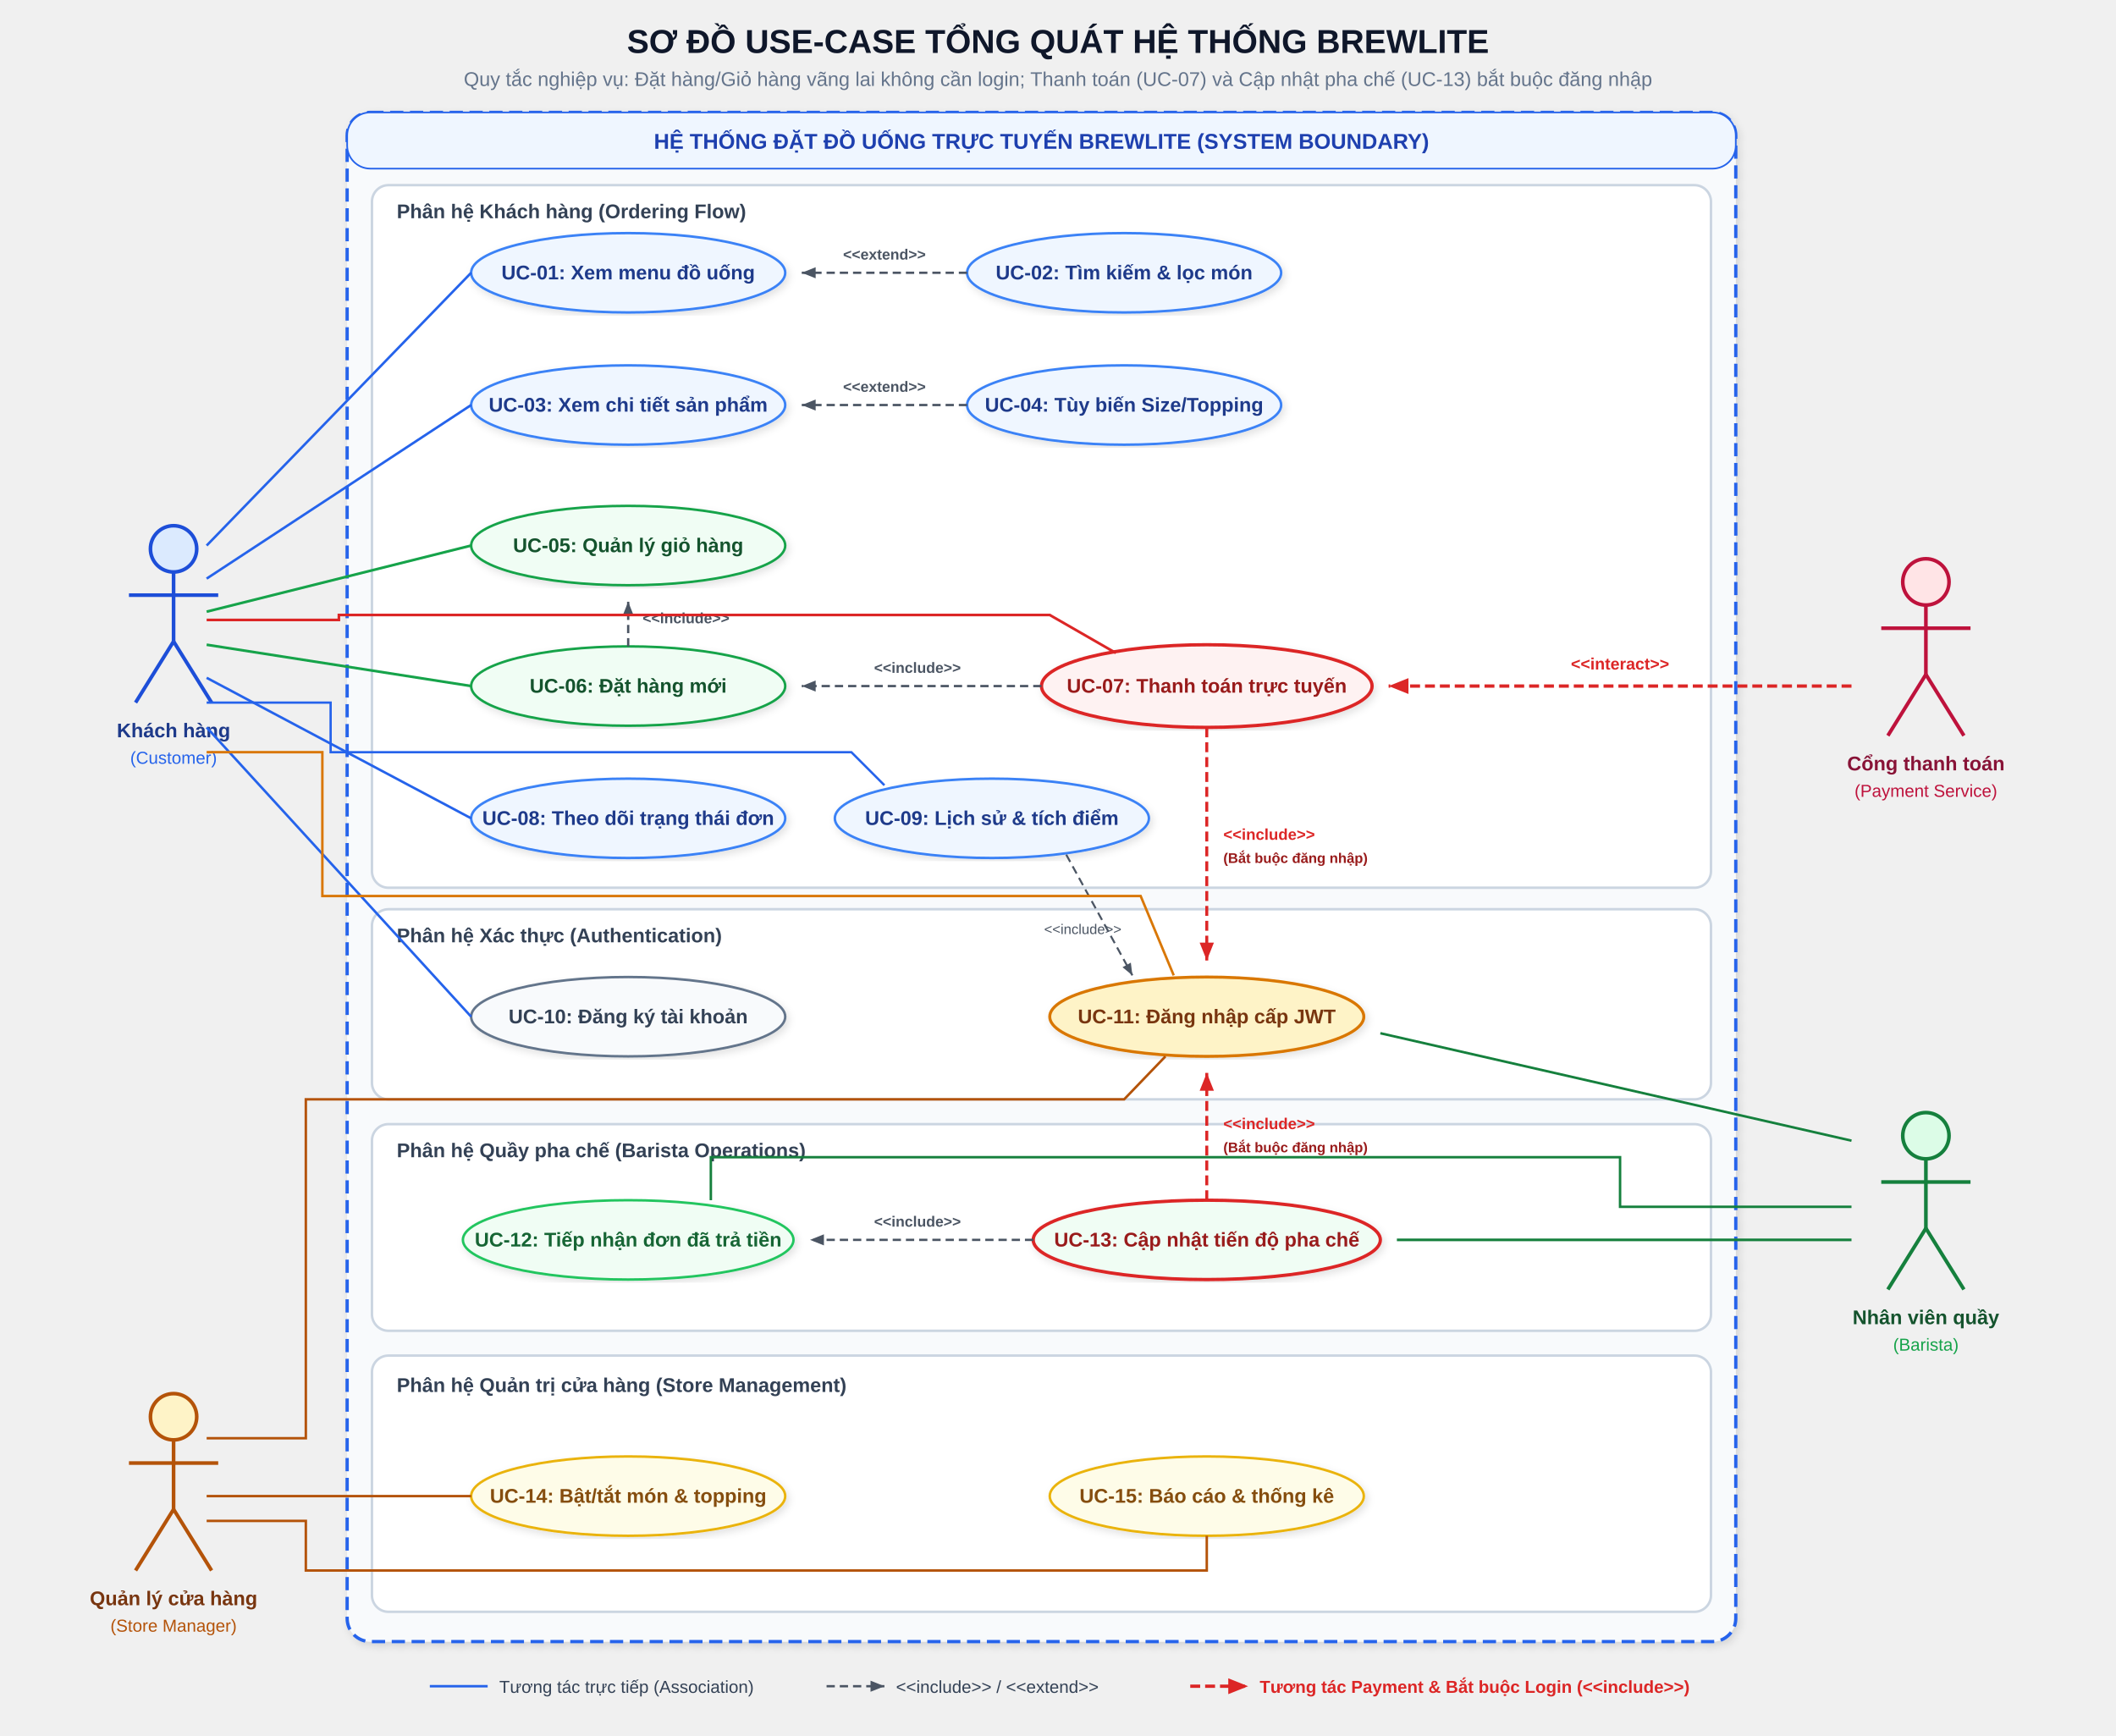
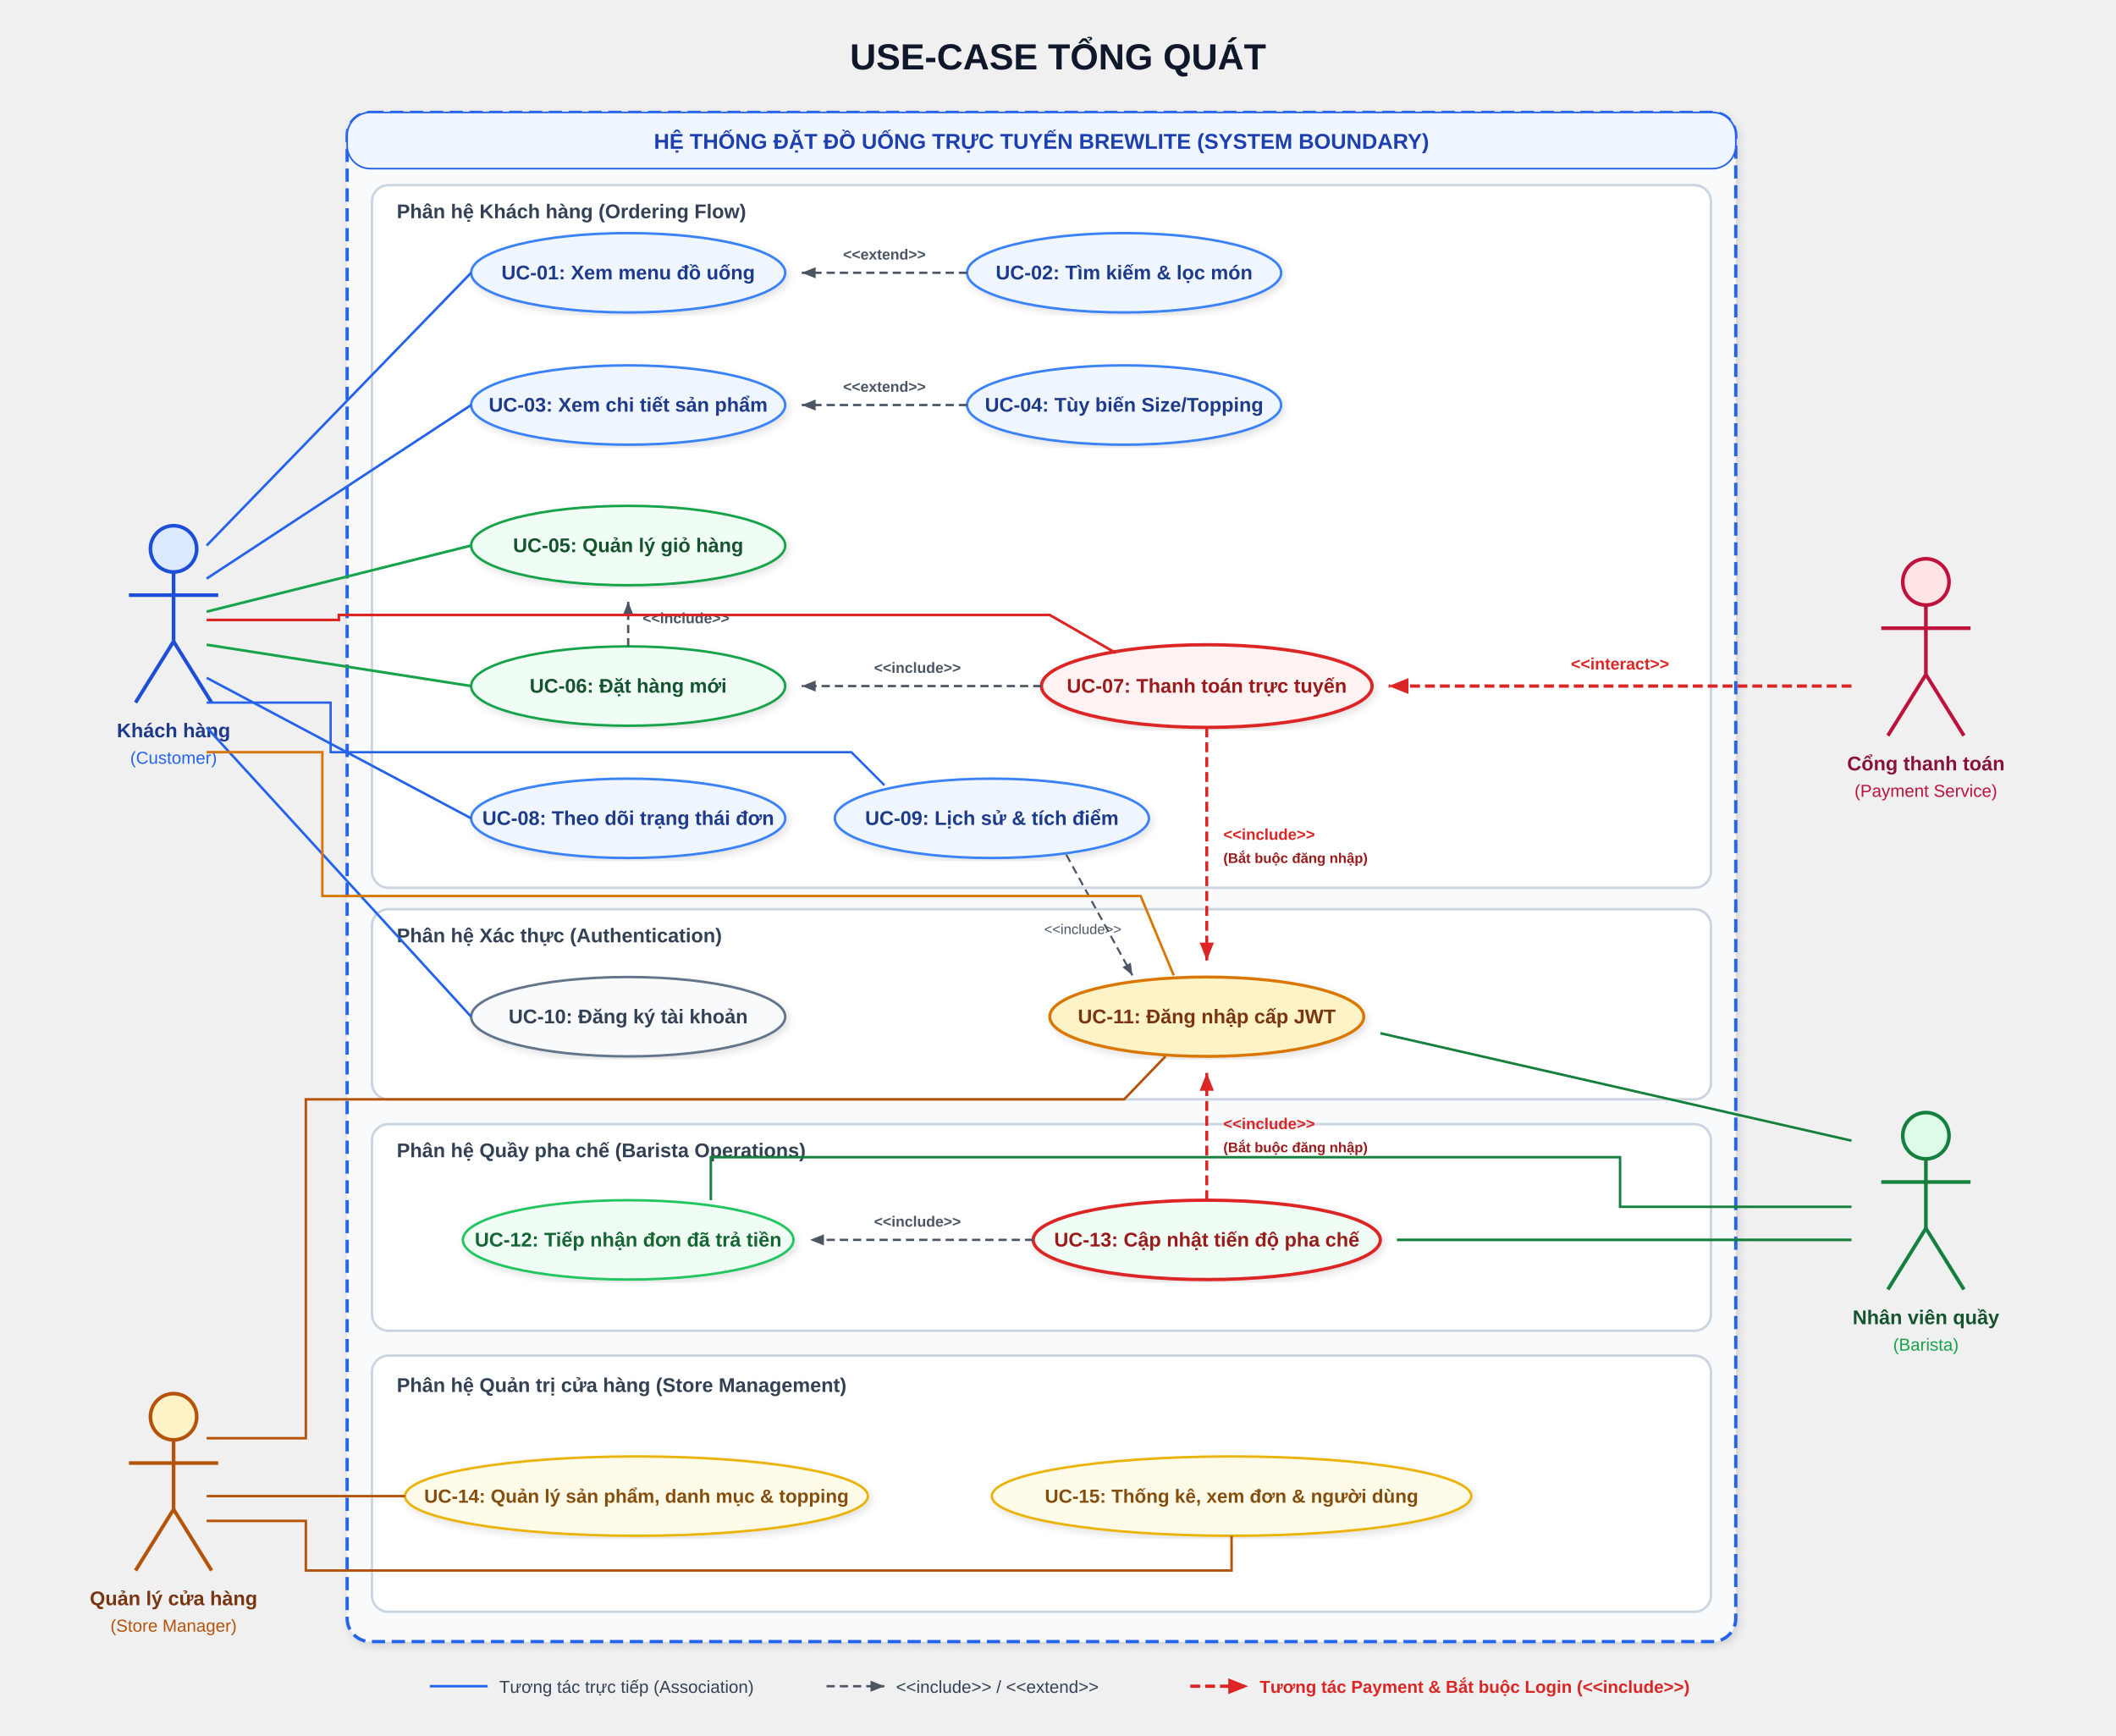
<svg xmlns="http://www.w3.org/2000/svg" viewBox="0 0 1280 1050" width="100%" height="100%" style="background:#ffffff; font-family:'Segoe UI', Arial, sans-serif;">
  <defs>
    <marker id="arrow-blue" viewBox="0 0 10 10" refX="10" refY="5" markerWidth="6" markerHeight="6" orient="auto-start-reverse">
      <path d="M 0 1 L 10 5 L 0 9 z" fill="#2563EB" />
    </marker>
    <marker id="arrow-dash" viewBox="0 0 10 10" refX="10" refY="5" markerWidth="6" markerHeight="6" orient="auto-start-reverse">
      <path d="M 0 1 L 10 5 L 0 9 z" fill="#4B5563" />
    </marker>
    <marker id="arrow-red-dash" viewBox="0 0 10 10" refX="10" refY="5" markerWidth="6" markerHeight="6" orient="auto-start-reverse">
      <path d="M 0 1 L 10 5 L 0 9 z" fill="#DC2626" />
    </marker>
    <marker id="arrow-red" viewBox="0 0 10 10" refX="10" refY="5" markerWidth="6" markerHeight="6" orient="auto-start-reverse">
      <path d="M 0 1 L 10 5 L 0 9 z" fill="#DC2626" />
    </marker>
    <marker id="arrow-green" viewBox="0 0 10 10" refX="10" refY="5" markerWidth="6" markerHeight="6" orient="auto-start-reverse">
      <path d="M 0 1 L 10 5 L 0 9 z" fill="#16A34A" />
    </marker>
    <filter id="shadow" x="-4%" y="-4%" width="108%" height="108%">
      <feDropShadow dx="1.5" dy="2" stdDeviation="2.5" flood-opacity="0.12" />
    </filter>
  </defs>
-   <text x="640" y="32" text-anchor="middle" font-size="20" font-weight="bold" fill="#0F172A">SƠ ĐỒ USE-CASE TỔNG QUÁT HỆ THỐNG BREWLITE</text>
-   <text x="640" y="52" text-anchor="middle" font-size="12" fill="#64748B">Quy tắc nghiệp vụ: Đặt hàng/Giỏ hàng vãng lai không cần login; Thanh toán (UC-07) và Cập nhật pha chế (UC-13) bắt buộc đăng nhập</text>
+   <text x="640" y="42" text-anchor="middle" font-size="22" font-weight="bold" fill="#0F172A">USE-CASE TỔNG QUÁT</text>
  <rect x="210" y="68" width="840" height="925" rx="14" fill="#F8FAFC" stroke="#2563EB" stroke-width="2" stroke-dasharray="8 4" filter="url(#shadow)" />
  <rect x="210" y="68" width="840" height="34" rx="14" fill="#EFF6FF" stroke="#2563EB" stroke-width="1" />
  <text x="630" y="90" text-anchor="middle" font-size="13" font-weight="bold" fill="#1E40AF">HỆ THỐNG ĐẶT ĐỒ UỐNG TRỰC TUYẾN BREWLITE (SYSTEM BOUNDARY)</text>
  <rect x="225" y="112" width="810" height="425" rx="10" fill="#FFFFFF" stroke="#CBD5E1" stroke-width="1.5" />
  <text x="240" y="132" font-size="12" font-weight="bold" fill="#334155">Phân hệ Khách hàng (Ordering Flow)</text>
  <rect x="225" y="550" width="810" height="115" rx="10" fill="#FFFFFF" stroke="#CBD5E1" stroke-width="1.5" />
  <text x="240" y="570" font-size="12" font-weight="bold" fill="#334155">Phân hệ Xác thực (Authentication)</text>
  <rect x="225" y="680" width="810" height="125" rx="10" fill="#FFFFFF" stroke="#CBD5E1" stroke-width="1.5" />
  <text x="240" y="700" font-size="12" font-weight="bold" fill="#334155">Phân hệ Quầy pha chế (Barista Operations)</text>
  <rect x="225" y="820" width="810" height="155" rx="10" fill="#FFFFFF" stroke="#CBD5E1" stroke-width="1.5" />
  <text x="240" y="842" font-size="12" font-weight="bold" fill="#334155">Phân hệ Quản trị cửa hàng (Store Management)</text>
  <ellipse cx="380" cy="165" rx="95" ry="24" fill="#EFF6FF" stroke="#3B82F6" stroke-width="1.5" filter="url(#shadow)" />
  <text x="380" y="169" text-anchor="middle" font-size="12" font-weight="600" fill="#1E3A8A">UC-01: Xem menu đồ uống</text>
  <ellipse cx="680" cy="165" rx="95" ry="24" fill="#EFF6FF" stroke="#3B82F6" stroke-width="1.5" filter="url(#shadow)" />
  <text x="680" y="169" text-anchor="middle" font-size="12" font-weight="600" fill="#1E3A8A">UC-02: Tìm kiếm &amp; lọc món</text>
  <ellipse cx="380" cy="245" rx="95" ry="24" fill="#EFF6FF" stroke="#3B82F6" stroke-width="1.5" filter="url(#shadow)" />
  <text x="380" y="249" text-anchor="middle" font-size="12" font-weight="600" fill="#1E3A8A">UC-03: Xem chi tiết sản phẩm</text>
  <ellipse cx="680" cy="245" rx="95" ry="24" fill="#EFF6FF" stroke="#3B82F6" stroke-width="1.5" filter="url(#shadow)" />
  <text x="680" y="249" text-anchor="middle" font-size="12" font-weight="600" fill="#1E3A8A">UC-04: Tùy biến Size/Topping</text>
  <ellipse cx="380" cy="330" rx="95" ry="24" fill="#F0FDF4" stroke="#16A34A" stroke-width="1.5" filter="url(#shadow)" />
  <text x="380" y="334" text-anchor="middle" font-size="12" font-weight="600" fill="#14532D">UC-05: Quản lý giỏ hàng</text>
  <ellipse cx="380" cy="415" rx="95" ry="24" fill="#F0FDF4" stroke="#16A34A" stroke-width="1.5" filter="url(#shadow)" />
  <text x="380" y="419" text-anchor="middle" font-size="12" font-weight="600" fill="#14532D">UC-06: Đặt hàng mới</text>
  <ellipse cx="730" cy="415" rx="100" ry="25" fill="#FEF2F2" stroke="#DC2626" stroke-width="2" filter="url(#shadow)" />
  <text x="730" y="419" text-anchor="middle" font-size="12" font-weight="bold" fill="#991B1B">UC-07: Thanh toán trực tuyến</text>
  <ellipse cx="380" cy="495" rx="95" ry="24" fill="#EFF6FF" stroke="#3B82F6" stroke-width="1.5" filter="url(#shadow)" />
  <text x="380" y="499" text-anchor="middle" font-size="12" font-weight="600" fill="#1E3A8A">UC-08: Theo dõi trạng thái đơn</text>
  <ellipse cx="600" cy="495" rx="95" ry="24" fill="#EFF6FF" stroke="#3B82F6" stroke-width="1.5" filter="url(#shadow)" />
  <text x="600" y="499" text-anchor="middle" font-size="12" font-weight="600" fill="#1E3A8A">UC-09: Lịch sử &amp; tích điểm</text>
  <ellipse cx="380" cy="615" rx="95" ry="24" fill="#F8FAFC" stroke="#64748B" stroke-width="1.5" filter="url(#shadow)" />
  <text x="380" y="619" text-anchor="middle" font-size="12" font-weight="600" fill="#334155">UC-10: Đăng ký tài khoản</text>
  <ellipse cx="730" cy="615" rx="95" ry="24" fill="#FEF3C7" stroke="#D97706" stroke-width="1.8" filter="url(#shadow)" />
  <text x="730" y="619" text-anchor="middle" font-size="12" font-weight="bold" fill="#78350F">UC-11: Đăng nhập cấp JWT</text>
  <ellipse cx="380" cy="750" rx="100" ry="24" fill="#F0FDF4" stroke="#22C55E" stroke-width="1.5" filter="url(#shadow)" />
  <text x="380" y="754" text-anchor="middle" font-size="12" font-weight="600" fill="#166534">UC-12: Tiếp nhận đơn đã trả tiền</text>
  <ellipse cx="730" cy="750" rx="105" ry="24" fill="#F0FDF4" stroke="#DC2626" stroke-width="2" filter="url(#shadow)" />
  <text x="730" y="754" text-anchor="middle" font-size="12" font-weight="bold" fill="#991B1B">UC-13: Cập nhật tiến độ pha chế</text>
-   <ellipse cx="380" cy="905" rx="95" ry="24" fill="#FEFCE8" stroke="#EAB308" stroke-width="1.5" filter="url(#shadow)" />
-   <text x="380" y="909" text-anchor="middle" font-size="12" font-weight="600" fill="#854D0E">UC-14: Bật/tắt món &amp; topping</text>
-   <ellipse cx="730" cy="905" rx="95" ry="24" fill="#FEFCE8" stroke="#EAB308" stroke-width="1.5" filter="url(#shadow)" />
-   <text x="730" y="909" text-anchor="middle" font-size="12" font-weight="600" fill="#854D0E">UC-15: Báo cáo &amp; thống kê</text>
+   <ellipse cx="385" cy="905" rx="140" ry="24" fill="#FEFCE8" stroke="#EAB308" stroke-width="1.5" filter="url(#shadow)" />
+   <text x="385" y="909" text-anchor="middle" font-size="11.5" font-weight="600" fill="#854D0E">UC-14: Quản lý sản phẩm, danh mục &amp; topping</text>
+   <ellipse cx="745" cy="905" rx="145" ry="24" fill="#FEFCE8" stroke="#EAB308" stroke-width="1.5" filter="url(#shadow)" />
+   <text x="745" y="909" text-anchor="middle" font-size="11.5" font-weight="600" fill="#854D0E">UC-15: Thống kê, xem đơn &amp; người dùng</text>
  <path d="M 585 165 L 485 165" stroke="#4B5563" stroke-width="1.4" stroke-dasharray="5 3" marker-end="url(#arrow-dash)" />
  <text x="535" y="157" text-anchor="middle" font-size="9" font-weight="bold" fill="#4B5563">&lt;&lt;extend&gt;&gt;</text>
  <path d="M 585 245 L 485 245" stroke="#4B5563" stroke-width="1.4" stroke-dasharray="5 3" marker-end="url(#arrow-dash)" />
  <text x="535" y="237" text-anchor="middle" font-size="9" font-weight="bold" fill="#4B5563">&lt;&lt;extend&gt;&gt;</text>
  <path d="M 380 391 L 380 364" stroke="#4B5563" stroke-width="1.4" stroke-dasharray="5 3" marker-end="url(#arrow-dash)" />
  <text x="415" y="377" text-anchor="middle" font-size="9" font-weight="bold" fill="#4B5563">&lt;&lt;include&gt;&gt;</text>
  <path d="M 630 415 L 485 415" stroke="#4B5563" stroke-width="1.4" stroke-dasharray="5 3" marker-end="url(#arrow-dash)" />
  <text x="555" y="407" text-anchor="middle" font-size="9" font-weight="bold" fill="#4B5563">&lt;&lt;include&gt;&gt;</text>
  <path d="M 730 440 L 730 581" stroke="#DC2626" stroke-width="1.8" stroke-dasharray="6 3" marker-end="url(#arrow-red-dash)" />
  <text x="740" y="508" font-size="9.5" font-weight="bold" fill="#DC2626">&lt;&lt;include&gt;&gt;</text>
  <text x="740" y="522" font-size="8.5" font-weight="bold" fill="#991B1B">(Bắt buộc đăng nhập)</text>
  <path d="M 730 726 L 730 649" stroke="#DC2626" stroke-width="1.8" stroke-dasharray="6 3" marker-end="url(#arrow-red-dash)" />
  <text x="740" y="683" font-size="9.5" font-weight="bold" fill="#DC2626">&lt;&lt;include&gt;&gt;</text>
  <text x="740" y="697" font-size="8.5" font-weight="bold" fill="#991B1B">(Bắt buộc đăng nhập)</text>
  <path d="M 645 517 L 685 590" stroke="#4B5563" stroke-width="1.2" stroke-dasharray="5 3" marker-end="url(#arrow-dash)" />
  <text x="655" y="565" text-anchor="middle" font-size="8.5" fill="#4B5563">&lt;&lt;include&gt;&gt;</text>
  <path d="M 625 750 L 490 750" stroke="#4B5563" stroke-width="1.4" stroke-dasharray="5 3" marker-end="url(#arrow-dash)" />
  <text x="555" y="742" text-anchor="middle" font-size="9" font-weight="bold" fill="#4B5563">&lt;&lt;include&gt;&gt;</text>
  <g transform="translate(60, 310)">
    <circle cx="45" cy="22" r="14" fill="#DBEAFE" stroke="#1D4ED8" stroke-width="2.2" />
    <line x1="45" y1="36" x2="45" y2="78" stroke="#1D4ED8" stroke-width="2.2" />
    <line x1="18" y1="50" x2="72" y2="50" stroke="#1D4ED8" stroke-width="2.2" />
    <line x1="45" y1="78" x2="22" y2="115" stroke="#1D4ED8" stroke-width="2.2" />
    <line x1="45" y1="78" x2="68" y2="115" stroke="#1D4ED8" stroke-width="2.2" />
    <text x="45" y="136" text-anchor="middle" font-size="12" font-weight="bold" fill="#1E3A8A">Khách hàng</text>
    <text x="45" y="152" text-anchor="middle" font-size="10.5" fill="#2563EB">(Customer)</text>
  </g>
  <path d="M 125 330 L 285 165" stroke="#2563EB" stroke-width="1.5" />
  <path d="M 125 350 L 285 245" stroke="#2563EB" stroke-width="1.5" />
  <path d="M 125 370 L 285 330" stroke="#16A34A" stroke-width="1.6" />
  <path d="M 125 390 L 285 415" stroke="#16A34A" stroke-width="1.6" />
  <path d="M 125 375 L 205 375 L 205 372 L 635 372 L 675 395" stroke="#DC2626" stroke-width="1.6" fill="none" />
  <path d="M 125 410 L 285 495" stroke="#2563EB" stroke-width="1.5" />
  <path d="M 125 425 L 200 425 L 200 455 L 515 455 L 535 475" stroke="#2563EB" stroke-width="1.4" fill="none" />
  <path d="M 125 440 L 285 615" stroke="#2563EB" stroke-width="1.5" />
  <path d="M 125 455 L 195 455 L 195 542 L 690 542 L 710 590" stroke="#D97706" stroke-width="1.5" fill="none" />
  <g transform="translate(1120, 330)">
    <circle cx="45" cy="22" r="14" fill="#FFE4E6" stroke="#BE123C" stroke-width="2.2" />
    <line x1="45" y1="36" x2="45" y2="78" stroke="#BE123C" stroke-width="2.2" />
    <line x1="18" y1="50" x2="72" y2="50" stroke="#BE123C" stroke-width="2.2" />
    <line x1="45" y1="78" x2="22" y2="115" stroke="#BE123C" stroke-width="2.2" />
    <line x1="45" y1="78" x2="68" y2="115" stroke="#BE123C" stroke-width="2.2" />
    <text x="45" y="136" text-anchor="middle" font-size="12" font-weight="bold" fill="#881337">Cổng thanh toán</text>
    <text x="45" y="152" text-anchor="middle" font-size="10.5" fill="#BE123C">(Payment Service)</text>
  </g>
  <path d="M 1120 415 L 840 415" stroke="#DC2626" stroke-width="2" stroke-dasharray="6 3" marker-end="url(#arrow-red)" />
  <text x="980" y="405" text-anchor="middle" font-size="10" font-weight="bold" fill="#DC2626">&lt;&lt;interact&gt;&gt;</text>
  <g transform="translate(1120, 665)">
    <circle cx="45" cy="22" r="14" fill="#DCFCE7" stroke="#15803D" stroke-width="2.2" />
    <line x1="45" y1="36" x2="45" y2="78" stroke="#15803D" stroke-width="2.2" />
    <line x1="18" y1="50" x2="72" y2="50" stroke="#15803D" stroke-width="2.2" />
    <line x1="45" y1="78" x2="22" y2="115" stroke="#15803D" stroke-width="2.2" />
    <line x1="45" y1="78" x2="68" y2="115" stroke="#15803D" stroke-width="2.2" />
    <text x="45" y="136" text-anchor="middle" font-size="12" font-weight="bold" fill="#14532D">Nhân viên quầy</text>
    <text x="45" y="152" text-anchor="middle" font-size="10.5" fill="#16A34A">(Barista)</text>
  </g>
  <path d="M 1120 690 L 835 625" stroke="#15803D" stroke-width="1.5" />
  <path d="M 1120 750 L 845 750" stroke="#15803D" stroke-width="1.6" />
  <path d="M 1120 730 L 980 730 L 980 700 L 430 700 L 430 726" stroke="#15803D" stroke-width="1.5" fill="none" />
  <g transform="translate(60, 835)">
    <circle cx="45" cy="22" r="14" fill="#FEF3C7" stroke="#B45309" stroke-width="2.2" />
    <line x1="45" y1="36" x2="45" y2="78" stroke="#B45309" stroke-width="2.2" />
    <line x1="18" y1="50" x2="72" y2="50" stroke="#B45309" stroke-width="2.2" />
    <line x1="45" y1="78" x2="22" y2="115" stroke="#B45309" stroke-width="2.2" />
    <line x1="45" y1="78" x2="68" y2="115" stroke="#B45309" stroke-width="2.2" />
    <text x="45" y="136" text-anchor="middle" font-size="12" font-weight="bold" fill="#78350F">Quản lý cửa hàng</text>
    <text x="45" y="152" text-anchor="middle" font-size="10.5" fill="#B45309">(Store Manager)</text>
  </g>
  <path d="M 125 870 L 185 870 L 185 665 L 680 665 L 705 639" stroke="#B45309" stroke-width="1.5" fill="none" />
-   <path d="M 125 905 L 285 905" stroke="#B45309" stroke-width="1.5" />
-   <path d="M 125 920 L 185 920 L 185 950 L 730 950 L 730 929" stroke="#B45309" stroke-width="1.5" fill="none" />
+   <path d="M 125 905 L 245 905" stroke="#B45309" stroke-width="1.5" />
+   <path d="M 125 920 L 185 920 L 185 950 L 745 950 L 745 929" stroke="#B45309" stroke-width="1.5" fill="none" />
  <g transform="translate(260, 1010)">
    <line x1="0" y1="10" x2="35" y2="10" stroke="#2563EB" stroke-width="1.5" />
    <text x="42" y="14" font-size="10.5" fill="#334155">Tương tác trực tiếp (Association)</text>
    <line x1="240" y1="10" x2="275" y2="10" stroke="#4B5563" stroke-width="1.4" stroke-dasharray="5 3" marker-end="url(#arrow-dash)" />
    <text x="282" y="14" font-size="10.5" fill="#334155">&lt;&lt;include&gt;&gt; / &lt;&lt;extend&gt;&gt;</text>
    <line x1="460" y1="10" x2="495" y2="10" stroke="#DC2626" stroke-width="2" stroke-dasharray="6 3" marker-end="url(#arrow-red)" />
    <text x="502" y="14" font-size="10.5" font-weight="bold" fill="#DC2626">Tương tác Payment &amp; Bắt buộc Login (&lt;&lt;include&gt;&gt;)</text>
  </g>
</svg>
